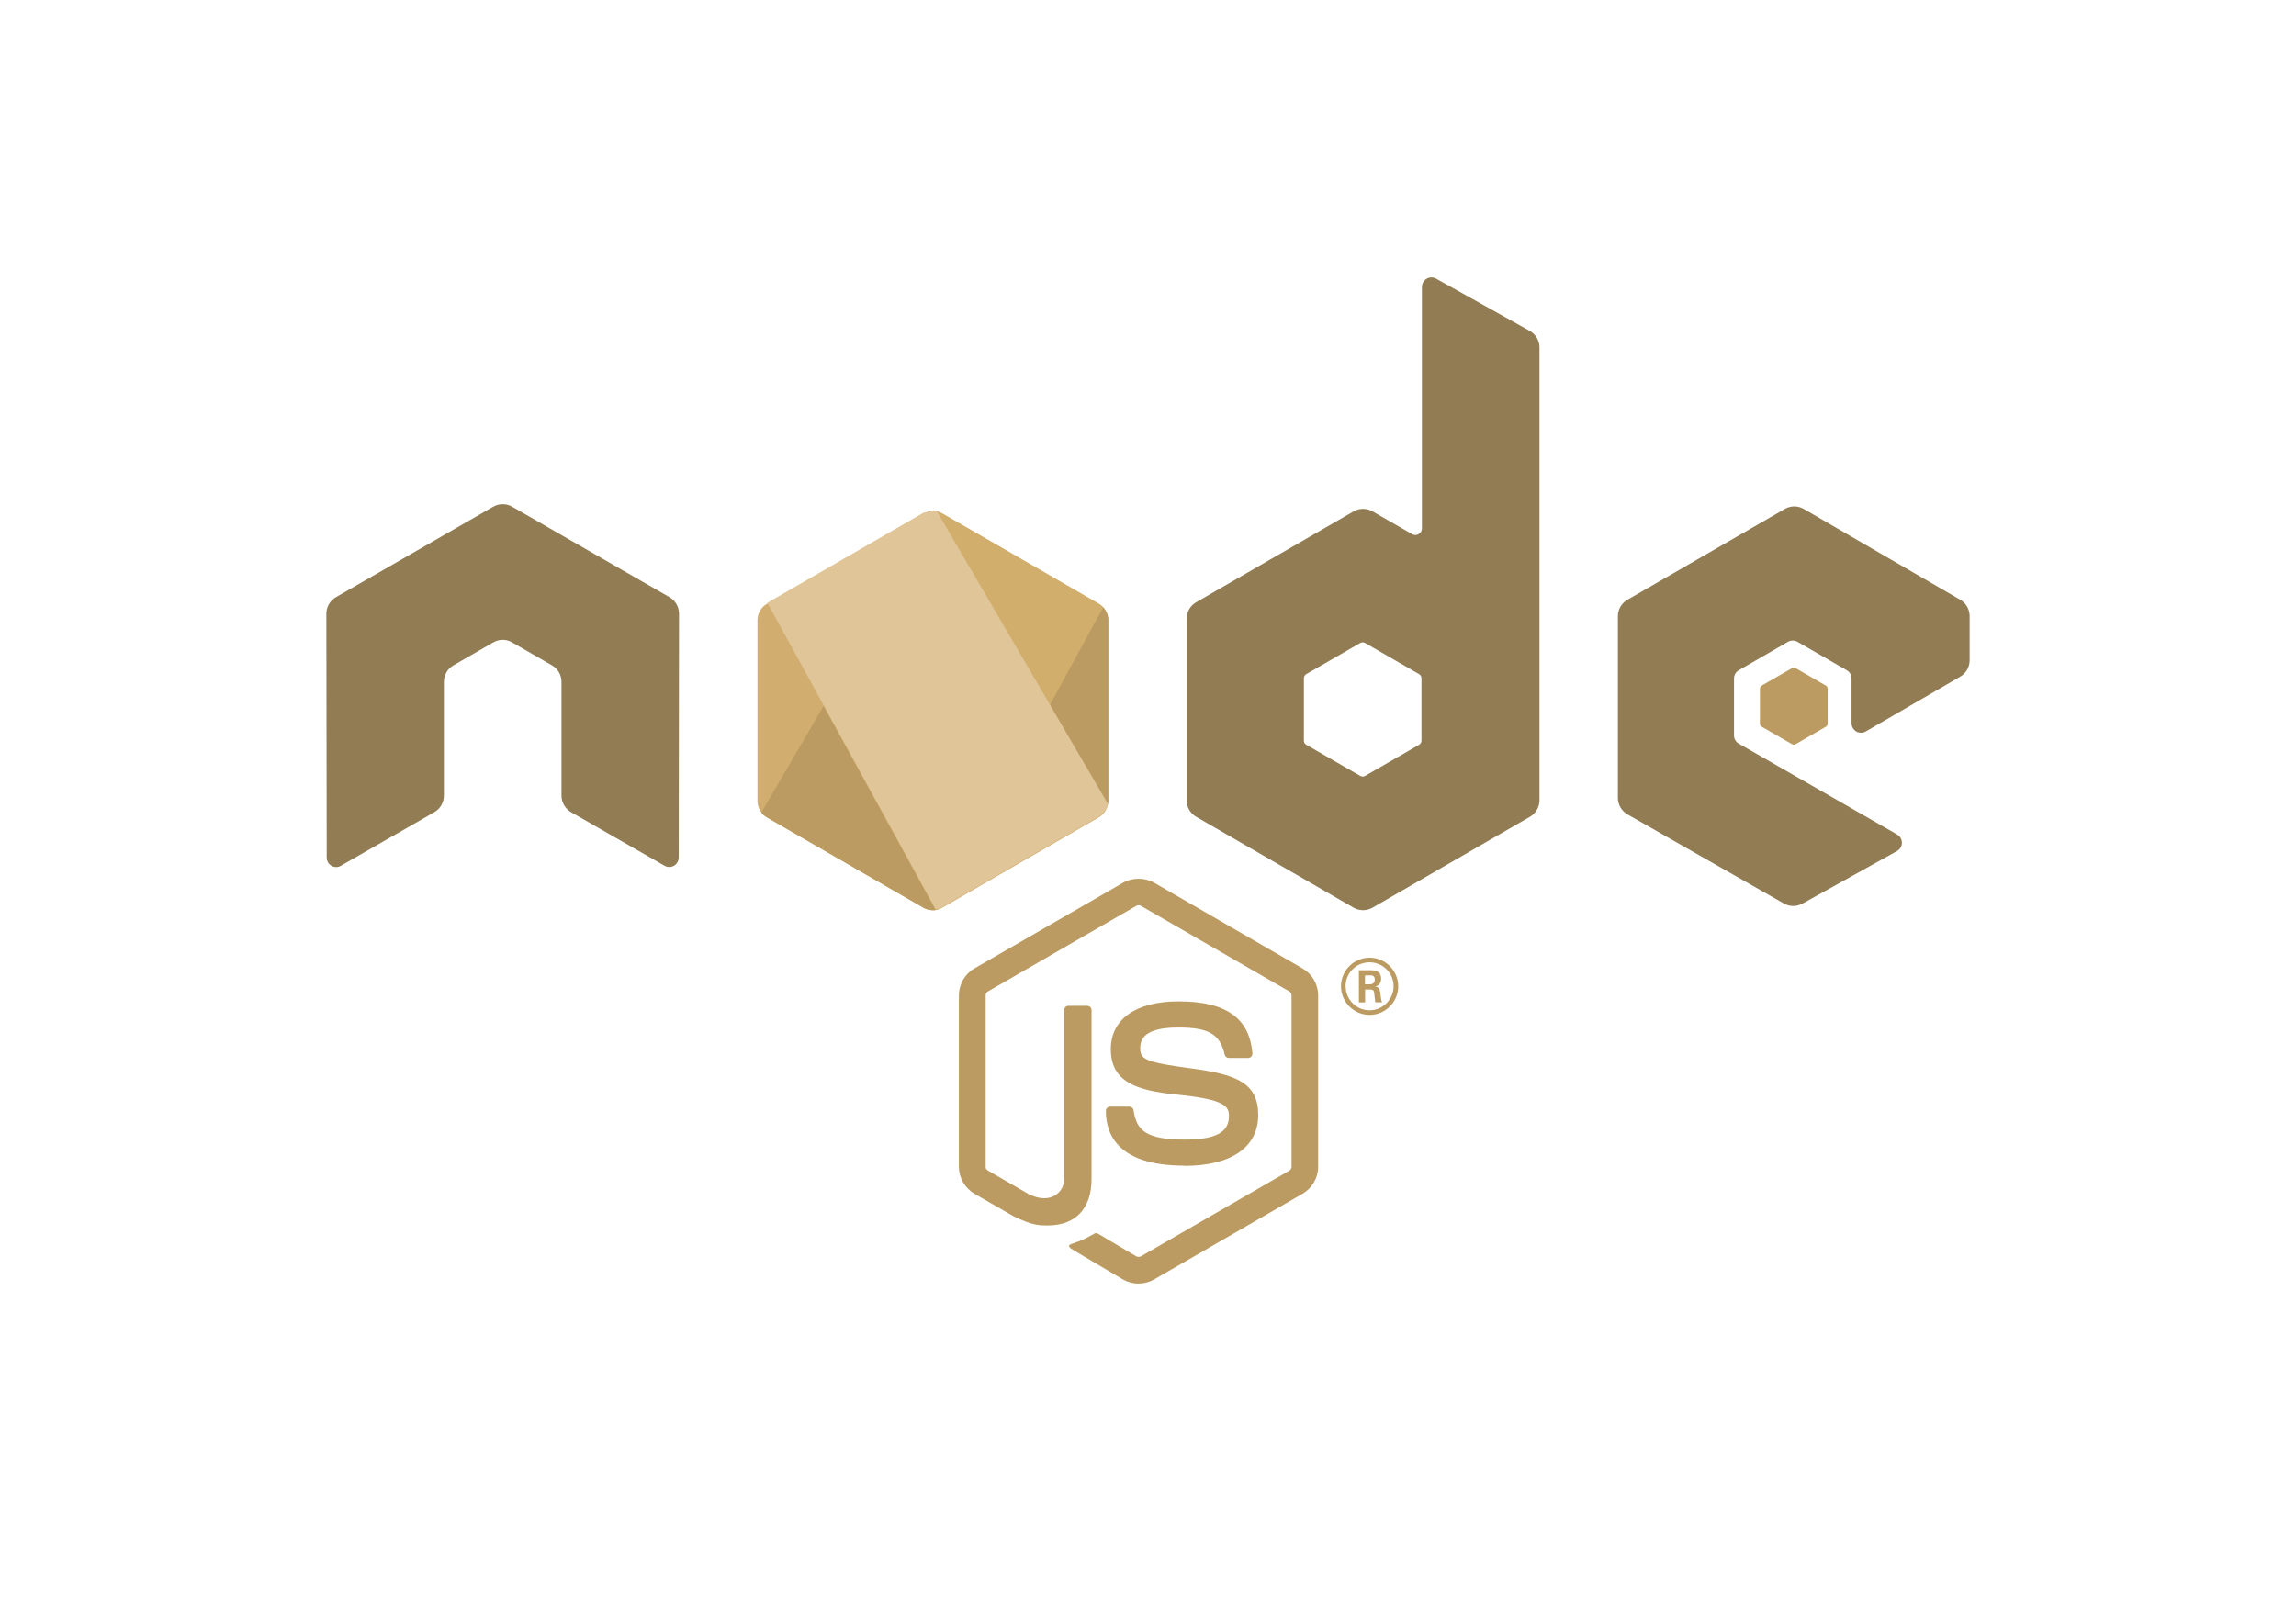
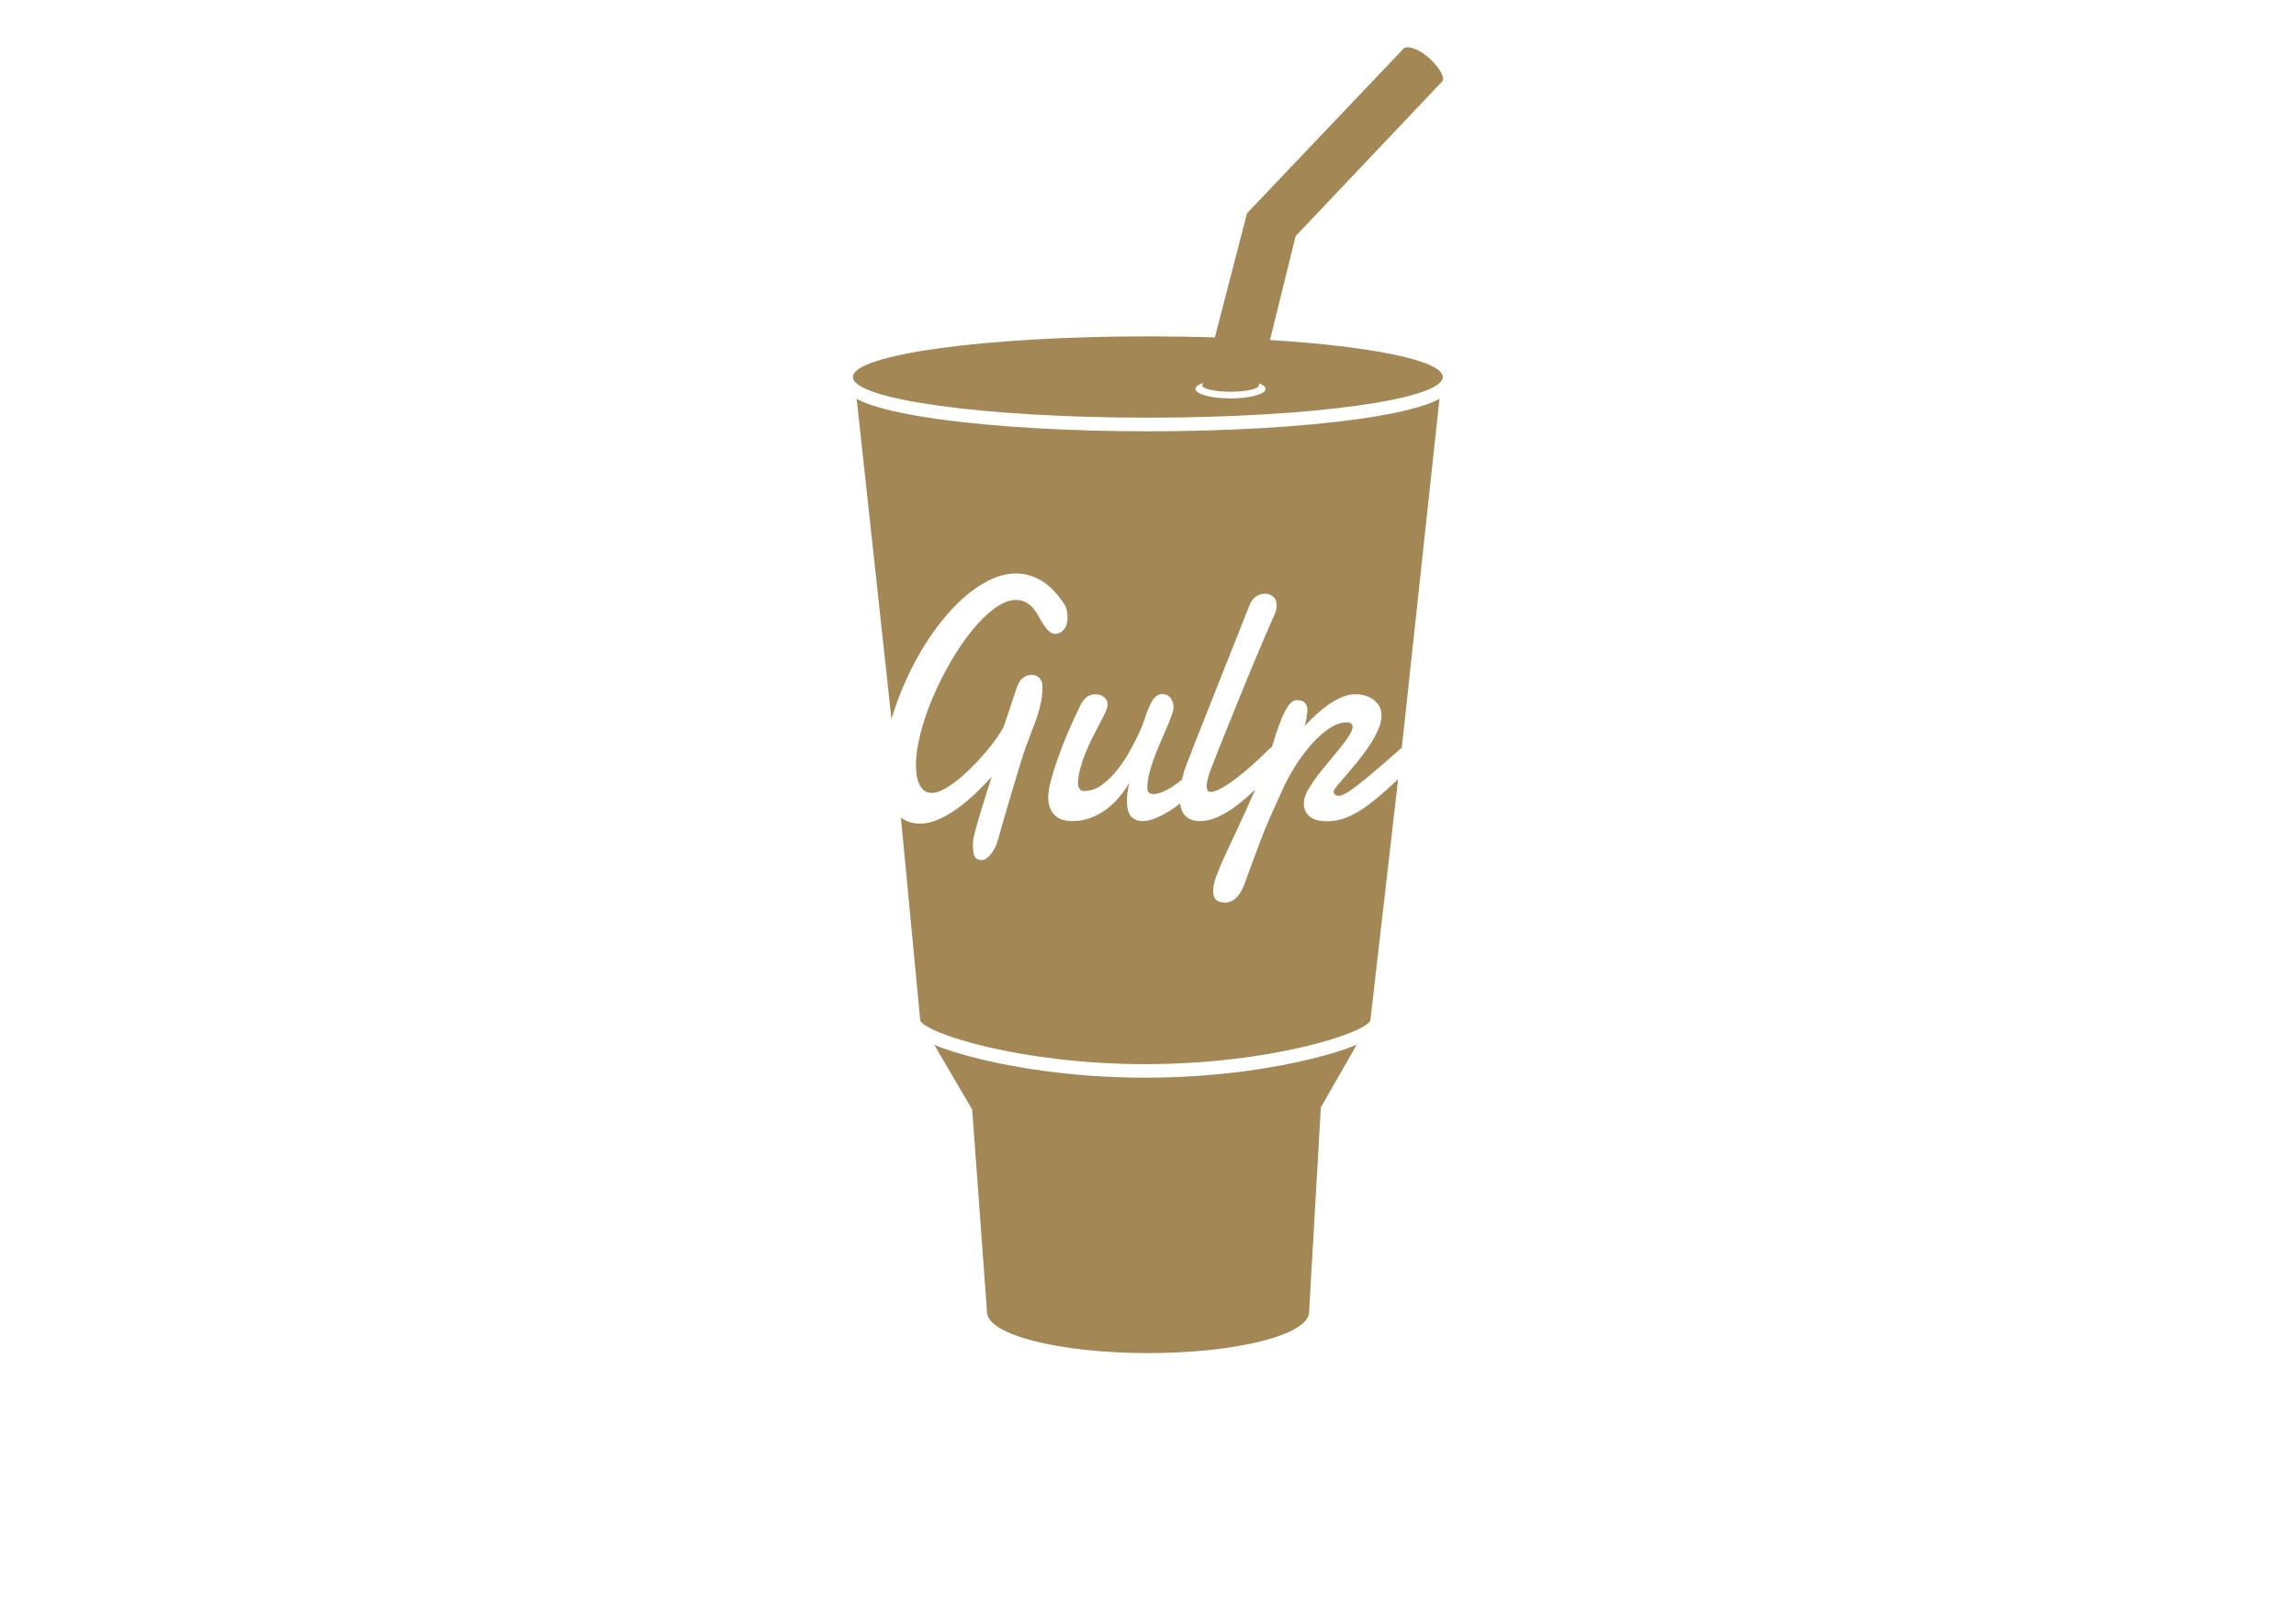
<svg xmlns="http://www.w3.org/2000/svg" xml:space="preserve" width="4.553in" height="3.183in" version="1.1" style="shape-rendering:geometricPrecision; text-rendering:geometricPrecision; image-rendering:optimizeQuality; fill-rule:evenodd; clip-rule:evenodd" viewBox="0 0 45533 31832">
  <defs>
    <style type="text/css">
   
-     .fil5 {fill:none}
-     .fil2 {fill:#927C53}
-     .fil1 {fill:#BB9B61}
-     .fil0 {fill:#D1AE70}
-     .fil3 {fill:#D2AE6D}
-     .fil4 {fill:#E0C598}
+     .fil1 {fill:none}
+     .fil0 {fill:#A38755}
   
  </style>
  </defs>
  <g id="Layer_x0020_1">
-     <g id="_1502933122112">
-       <g>
-         <path class="fil0" d="M18312 10186l-3103 1791c-116,67 -187,191 -187,325l0 3585c0,134 71,258 187,325l3104 1792c116,67 259,67 375,0l3104 -1792c115,-67 187,-191 187,-325l0 -3585c0,-134 -72,-258 -188,-325l-3103 -1791c-58,-34 -123,-50 -188,-50 -65,0 -130,16 -188,50z" />
-         <g>
-           <path class="fil1" d="M22580 25462c-108,0 -215,-28 -309,-82l-982 -582c-147,-82 -76,-111 -27,-128 195,-68 235,-84 444,-202 22,-13 51,-8 73,5l755 448c27,14 66,14 91,0l2943 -1699c28,-16 45,-47 45,-80l0 -3396c0,-34 -17,-64 -45,-81l-2942 -1697c-27,-16 -64,-16 -91,0l-2941 1697c-29,16 -47,48 -47,80l0 3397c0,32 18,63 46,78l806 466c437,219 705,-39 705,-298l0 -3352c0,-48 37,-85 85,-85l373 0c47,0 85,37 85,85l0 3353c0,584 -318,919 -872,919 -170,0 -304,0 -678,-184l-772 -445c-191,-111 -309,-317 -309,-537l0 -3397c0,-221 118,-427 309,-536l2946 -1699c186,-106 434,-106 619,0l2942 1700c190,110 309,315 309,536l0 3396c0,221 -119,426 -309,537l-2942 1699c-95,55 -202,83 -311,83l1 1zm0 0l0 0 0 0z" />
-         </g>
-         <g>
-           <path class="fil1" d="M23489 23122c-1288,0 -1558,-591 -1558,-1087 0,-47 38,-85 85,-85l380 0c42,0 78,31 84,72 58,388 229,583 1008,583 620,0 884,-140 884,-469 0,-189 -76,-330 -1039,-424 -806,-80 -1304,-257 -1304,-902 0,-594 501,-947 1340,-947 942,0 1409,327 1468,1030 2,24 -7,47 -23,65 -16,17 -39,27 -62,27l-383 0c-39,0 -74,-28 -82,-66 -92,-407 -315,-538 -920,-538 -677,0 -755,236 -755,413 0,214 92,277 1006,398 905,120 1334,289 1334,925 0,641 -535,1009 -1467,1009l4 -4zm3580 -3598l99 0c81,0 96,-57 96,-90 0,-87 -59,-87 -92,-87l-102 0 -1 177zm-120 -279l219 0c75,0 222,0 222,168 0,117 -75,142 -120,156 88,6 94,64 106,145 6,51 15,138 33,168l-135 0c-4,-30 -24,-192 -24,-201 -9,-36 -22,-53 -67,-53l-111 0 0 255 -123 0 0 -638zm-263 317c0,264 213,478 475,478 263,0 476,-219 476,-478 0,-264 -216,-474 -477,-474 -258,0 -475,207 -475,473l1 1zm1043 2c0,312 -256,567 -568,567 -309,0 -567,-252 -567,-567 0,-322 264,-568 567,-568 306,0 567,247 567,568l1 0zm0 0l0 0 0 0z" />
-         </g>
-         <path class="fil2" d="M13466 12174c0,-136 -71,-260 -188,-328l-3121 -1795c-52,-31 -111,-47 -171,-49l-32 0c-60,2 -119,18 -173,49l-3120 1795c-116,68 -189,193 -189,328l7 4836c0,67 35,129 94,163 57,35 129,35 187,0l1855 -1063c117,-69 188,-193 188,-327l0 -2259c0,-135 72,-259 189,-326l789 -455c59,-34 123,-51 189,-51 64,0 130,17 187,51l790 455c117,67 188,191 188,326l0 2259c0,134 73,258 189,327l1854 1062c58,34 131,34 189,0 57,-34 93,-96 93,-163l6 -4835zm14724 2518c0,33 -18,64 -47,81l-1072 618c-29,17 -65,17 -94,0l-1072 -618c-29,-17 -47,-48 -47,-81l0 -1238c0,-34 18,-65 47,-82l1071 -618c29,-17 65,-17 95,0l1072 618c29,17 47,48 47,82l0 1238zm290 -9165c-59,-33 -130,-32 -188,2 -57,34 -93,96 -93,163l0 4788c0,47 -25,91 -66,114 -40,24 -91,24 -131,0l-782 -450c-116,-67 -260,-67 -377,0l-3121 1802c-117,67 -189,191 -189,325l0 3604c0,135 72,259 189,327l3121 1802c117,67 260,67 377,0l3122 -1803c116,-68 188,-192 188,-327l0 -8981c0,-137 -74,-263 -194,-330l-1856 -1036zm10394 7895c116,-68 187,-192 187,-326l0 -874c0,-134 -71,-258 -187,-326l-3102 -1800c-117,-68 -261,-68 -378,0l-3120 1801c-118,68 -189,192 -189,327l0 3602c0,135 73,261 190,328l3101 1767c114,66 254,66 370,2l1875 -1042c59,-33 97,-96 97,-164 0,-67 -36,-131 -95,-164l-3140 -1802c-59,-33 -95,-96 -95,-163l0 -1130c0,-67 35,-129 94,-163l977 -564c58,-33 130,-33 188,0l977 564c59,33 95,96 95,163l0 888c0,67 36,130 94,164 58,33 130,33 189,-1l1872 -1087zm0 0z" />
-         <path class="fil1" d="M35537 13253c23,-13 50,-13 73,0l599 346c22,13 36,36 36,62l0 692c0,26 -14,50 -36,63l-599 345c-23,13 -50,13 -73,0l-598 -345c-23,-13 -37,-37 -37,-63l0 -692c0,-26 13,-49 36,-62l599 -346zm0 0z" />
-         <path class="fil3" d="M15099 16115c29,38 66,71 110,97l2663 1537 443 255c66,39 142,55 216,49 25,-2 50,-6 74,-13l3273 -5994c-25,-27 -54,-50 -87,-69l-2032 -1174 -1074 -618c-31,-17 -64,-30 -98,-39l-3488 5969z" />
-         <path class="fil1" d="M15209 16212l2710 1564 396 228c65,38 139,54 212,50 9,-1 19,-2 28,-4l-2222 -4047 -1234 2112c29,38 66,71 110,97z" />
-         <path class="fil1" d="M20818 13987l1153 1974c5,-24 8,-49 8,-74l0 -3585c0,-96 -37,-187 -101,-256l-1060 1941z" />
-         <path class="fil4" d="M15218 11957l3337 6078c47,-6 93,-22 134,-46l3103 -1792c94,-55 159,-146 180,-250l-3400 -5818 -259 42 -3095 1786z" />
-       </g>
-       <polygon class="fil5" points="0,0 45533,0 45533,31832 0,31832 " />
+     <g id="_1503054343376">
+       <path class="fil0" d="M17866 16216l384 4026c99,251 1981,866 4463,866 2482,0 4365,-616 4463,-866l551 -4787 -132 123c-158,147 -308,273 -448,379 -140,106 -277,188 -411,246 -134,58 -277,87 -429,87 -143,0 -254,-31 -332,-93 -78,-63 -118,-149 -118,-258l0 -25c0,-8 1,-18 3,-29 8,-66 37,-144 88,-231 51,-87 112,-177 183,-271 72,-93 148,-188 229,-284 81,-96 156,-187 225,-273 69,-85 126,-164 171,-236 45,-71 68,-129 68,-174 0,-26 -10,-47 -29,-63 -18,-16 -50,-24 -93,-24 -75,0 -153,20 -233,59 -80,39 -159,92 -237,157 -78,66 -155,141 -229,226 -74,85 -144,173 -209,264 -65,92 -124,184 -178,277 -54,92 -99,177 -137,255l-48 104 -68 151 -78 172 -75 167 -60 141 -38 85c-10,20 -25,58 -47,114l-75 196 -89 236 -87 234 -72 194c-21,56 -34,94 -40,114 -19,58 -41,112 -66,164 -26,51 -55,96 -88,135 -33,39 -71,70 -113,94 -42,23 -90,35 -143,35 -67,0 -123,-16 -168,-49 -44,-32 -66,-94 -66,-185 0,-45 6,-91 17,-137 11,-47 25,-94 42,-139 17,-46 35,-91 53,-134l49 -126c102,-223 205,-446 311,-670 105,-225 206,-447 303,-666l59 -137 -18 18c-122,118 -244,222 -365,313 -122,90 -243,162 -362,216 -120,53 -236,80 -349,80 -77,0 -142,-12 -193,-37 -52,-25 -94,-58 -125,-100 -31,-43 -53,-93 -66,-151 -5,-20 -7,-40 -10,-61 -33,26 -67,51 -100,75 -117,82 -232,148 -345,199 -113,50 -215,75 -305,75 -90,0 -164,-30 -220,-90 -57,-61 -85,-163 -85,-308 0,-103 15,-222 45,-358 -49,87 -110,175 -184,264 -73,89 -157,171 -251,244 -94,74 -200,134 -316,179 -117,46 -244,69 -382,69 -62,0 -122,-8 -179,-24 -58,-15 -108,-42 -151,-80 -44,-38 -78,-89 -105,-152 -26,-64 -39,-143 -39,-239l11 -102c7,-66 31,-170 72,-312 40,-141 103,-325 188,-550 85,-225 204,-499 359,-820 39,-85 85,-145 137,-182 51,-37 107,-55 168,-55 26,0 53,4 82,11 28,8 54,20 79,37 24,17 44,38 59,64 15,25 23,55 23,88 0,23 -3,44 -9,64 -9,38 -30,87 -60,149l-109 211 -132 256c-46,91 -89,186 -128,284 -40,98 -74,198 -102,300 -28,101 -44,200 -48,296 0,40 9,77 28,110 19,34 50,50 94,50 122,0 239,-40 350,-120 111,-80 213,-180 308,-300 94,-119 179,-247 255,-385 77,-137 140,-262 191,-376 36,-76 67,-157 95,-244 27,-87 57,-167 89,-241 32,-74 68,-135 110,-184 41,-49 93,-74 155,-74 68,0 122,26 161,77 40,52 60,113 60,184 0,40 -13,96 -39,166 -25,70 -57,151 -96,241l-125 289c-45,103 -87,207 -126,313 -39,106 -71,210 -96,311 -26,102 -38,196 -38,283 0,80 41,121 124,121 58,0 131,-21 218,-61 86,-40 177,-96 272,-169l72 -57c26,-109 57,-210 93,-302 66,-174 133,-347 201,-519l187 -472 856 -2158c33,-87 79,-148 136,-184 58,-36 116,-54 174,-54 59,0 112,19 160,57 48,38 72,100 72,184 0,40 -8,83 -24,127 -16,45 -36,93 -61,144 -47,105 -103,233 -168,385 -65,152 -135,317 -209,495 -74,179 -151,365 -229,557l-229 564c-74,183 -144,357 -209,521l-168 426c-21,51 -41,111 -60,179 -20,68 -30,129 -30,183 0,33 5,60 17,80 11,20 33,30 65,30 39,0 89,-14 148,-42 59,-28 123,-65 192,-110 69,-46 140,-98 215,-158 74,-59 148,-120 222,-184 73,-63 143,-127 210,-190 67,-64 127,-122 180,-176 12,-13 27,-22 43,-29 32,-95 61,-188 86,-279l63 -170c26,-74 56,-147 90,-218 34,-71 72,-133 114,-186 43,-52 88,-78 137,-78 76,0 130,17 164,52 34,34 51,85 51,152 0,13 -2,34 -6,63l-14 93c-5,32 -11,63 -18,92 -7,29 -13,50 -18,63 69,-76 145,-151 226,-226 81,-74 164,-142 251,-202 87,-61 175,-109 266,-148 90,-37 180,-56 271,-56 62,0 124,9 185,26 61,18 116,44 164,79 48,35 87,78 117,131 30,52 45,113 45,182 0,91 -23,189 -69,293 -46,103 -104,208 -174,312 -70,105 -145,207 -226,307 -81,99 -157,189 -227,271l-178 207c-48,57 -73,96 -75,116 0,26 8,48 25,65 17,17 46,25 85,25 32,0 79,-18 141,-54 62,-35 150,-97 262,-185 112,-88 254,-207 426,-355 118,-102 257,-223 413,-361l747 -6919c-121,66 -246,108 -320,132 -309,102 -745,193 -1297,270 -1114,156 -2592,242 -4162,242 -1571,0 -3049,-86 -4163,-242 -551,-77 -988,-168 -1297,-270 -74,-24 -199,-66 -319,-132l690 6351c32,-109 68,-219 108,-327 81,-223 174,-442 281,-655 106,-213 222,-414 347,-604 125,-189 259,-364 400,-523 141,-160 286,-297 435,-412 149,-115 299,-204 450,-269 152,-65 302,-97 451,-97 171,0 337,47 497,140 160,94 310,246 449,455 32,47 53,95 61,143 9,48 13,93 13,135 0,101 -24,180 -72,238 -48,58 -105,87 -171,87 -60,0 -116,-32 -168,-96 -52,-63 -110,-154 -174,-272 -60,-107 -127,-185 -199,-233 -73,-48 -151,-72 -236,-72 -132,0 -273,55 -422,164 -150,109 -298,254 -445,433 -147,180 -288,385 -423,616 -134,231 -253,467 -357,709 -104,243 -186,481 -247,717 -61,235 -92,446 -92,634 0,62 4,126 13,192 8,66 24,126 48,179 23,54 55,98 96,132 40,35 92,52 154,52 70,0 149,-23 237,-70 89,-47 180,-108 276,-184 95,-76 190,-162 286,-258 96,-96 186,-193 269,-291 82,-98 156,-192 220,-283 64,-90 112,-169 144,-236l263 -786c32,-85 74,-145 125,-181 52,-35 105,-53 160,-53 26,0 53,4 79,13 27,9 50,23 71,42 21,19 37,44 49,74 13,30 19,65 19,105 0,107 -10,207 -29,301 -18,94 -42,185 -72,275 -29,89 -61,179 -97,269 -36,90 -71,185 -105,283 -7,11 -21,46 -41,105l-72 223c-28,89 -59,189 -91,299l-102 338 -100 338 -87 300 -63 224 -31 107c-10,35 -25,75 -45,118 -21,44 -46,85 -74,124 -28,39 -59,72 -93,97 -34,26 -69,39 -105,39 -60,0 -104,-20 -131,-60 -27,-41 -41,-114 -41,-221l0 -47c0,-16 1,-33 3,-50 2,-36 16,-103 42,-201 27,-98 58,-209 95,-333 37,-124 76,-252 119,-385l114 -356c-100,111 -208,222 -325,333 -117,110 -236,210 -359,298 -122,88 -245,160 -370,215 -124,56 -244,84 -359,84 -131,0 -245,-29 -340,-87 -17,-10 -33,-22 -49,-34zm5992 -8619l-9 33c-3,6 -5,11 -5,17 0,68 251,123 559,123 309,0 560,-55 560,-123l10 -41c79,30 126,68 126,108 0,105 -312,189 -696,189 -383,0 -695,-84 -695,-189 0,-44 56,-85 150,-117zm1328 -853l508 -2060 2906 -3068 3 -3c61,-70 -63,-285 -271,-470 -207,-184 -430,-247 -500,-177l-1 2 -3101 3263 -638 2462c-427,-14 -872,-21 -1329,-21 -3230,0 -5848,361 -5848,806 0,446 2618,807 5848,807 3230,0 5849,-361 5849,-807 0,-326 -1405,-607 -3426,-734zm-2473 14633c-1518,0 -2690,-228 -3254,-364 -386,-93 -696,-189 -931,-288l752 1285 294 4015c0,450 1430,815 3194,815 1763,0 3193,-365 3193,-815l233 -4058 712 -1245c-237,100 -549,197 -939,291 -564,136 -1737,364 -3254,364z" />
+       <polygon class="fil1" points="0,0 45533,0 45533,31832 0,31832 " />
    </g>
  </g>
</svg>
